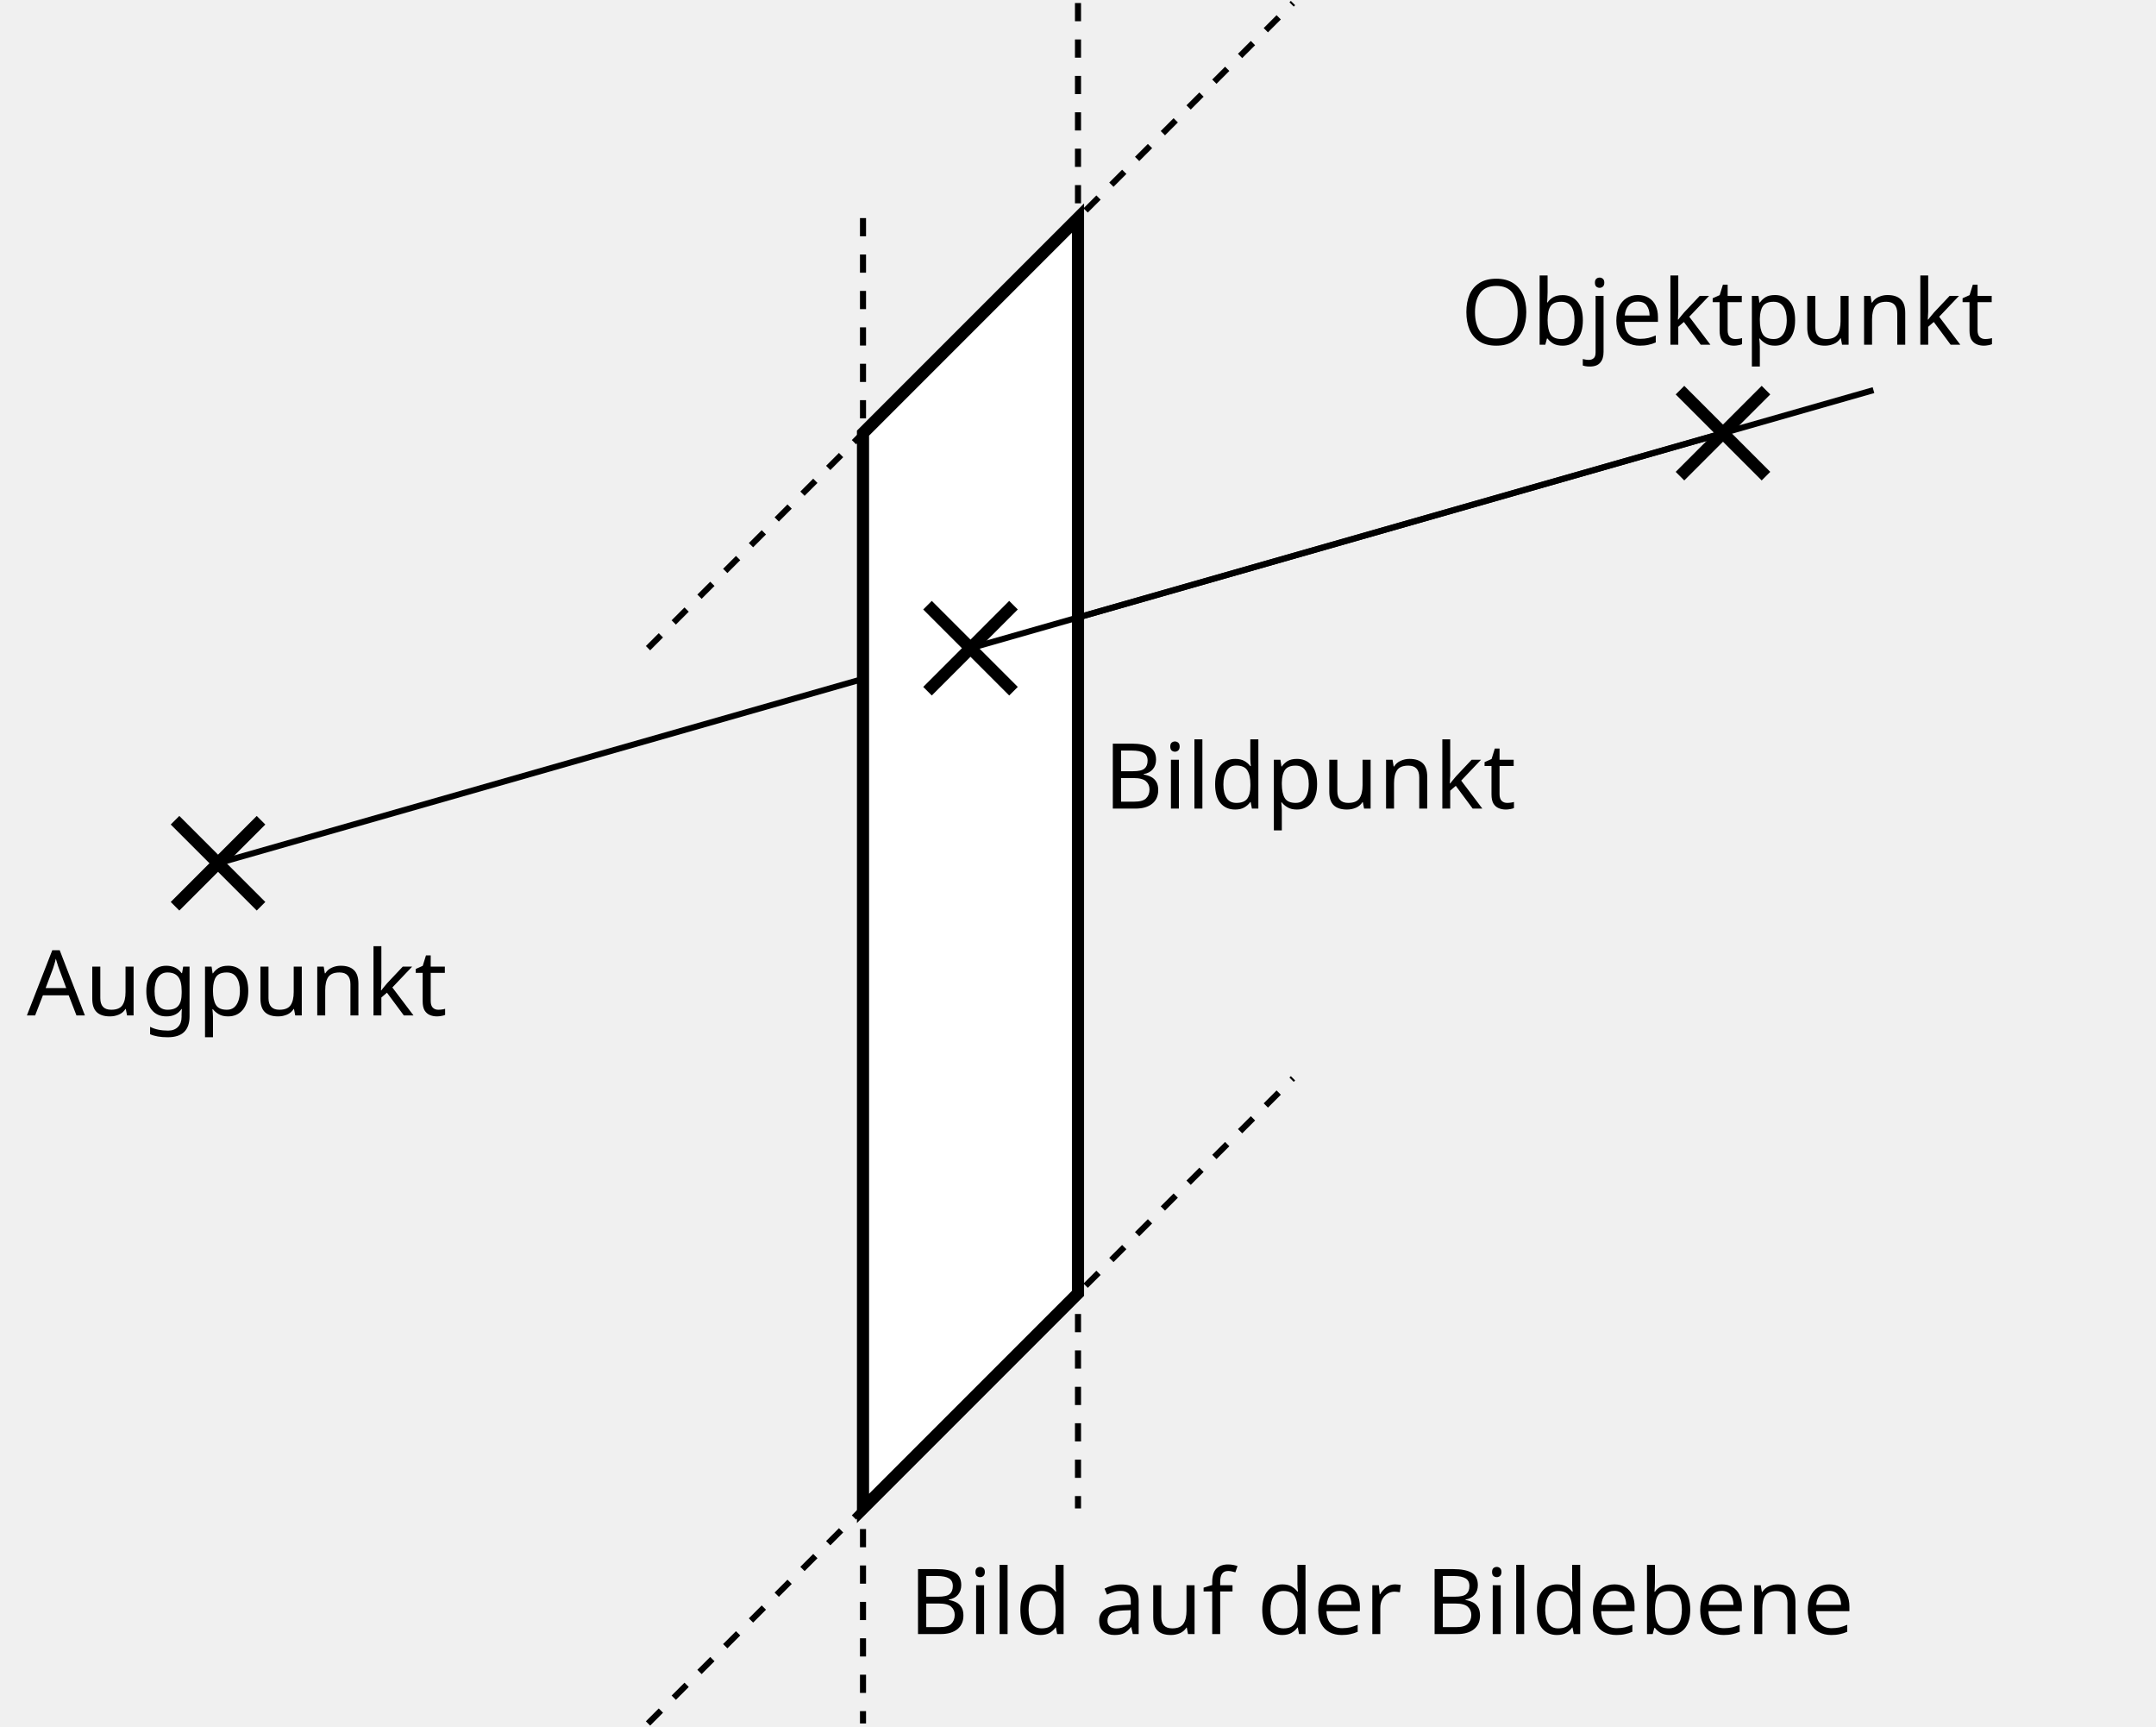
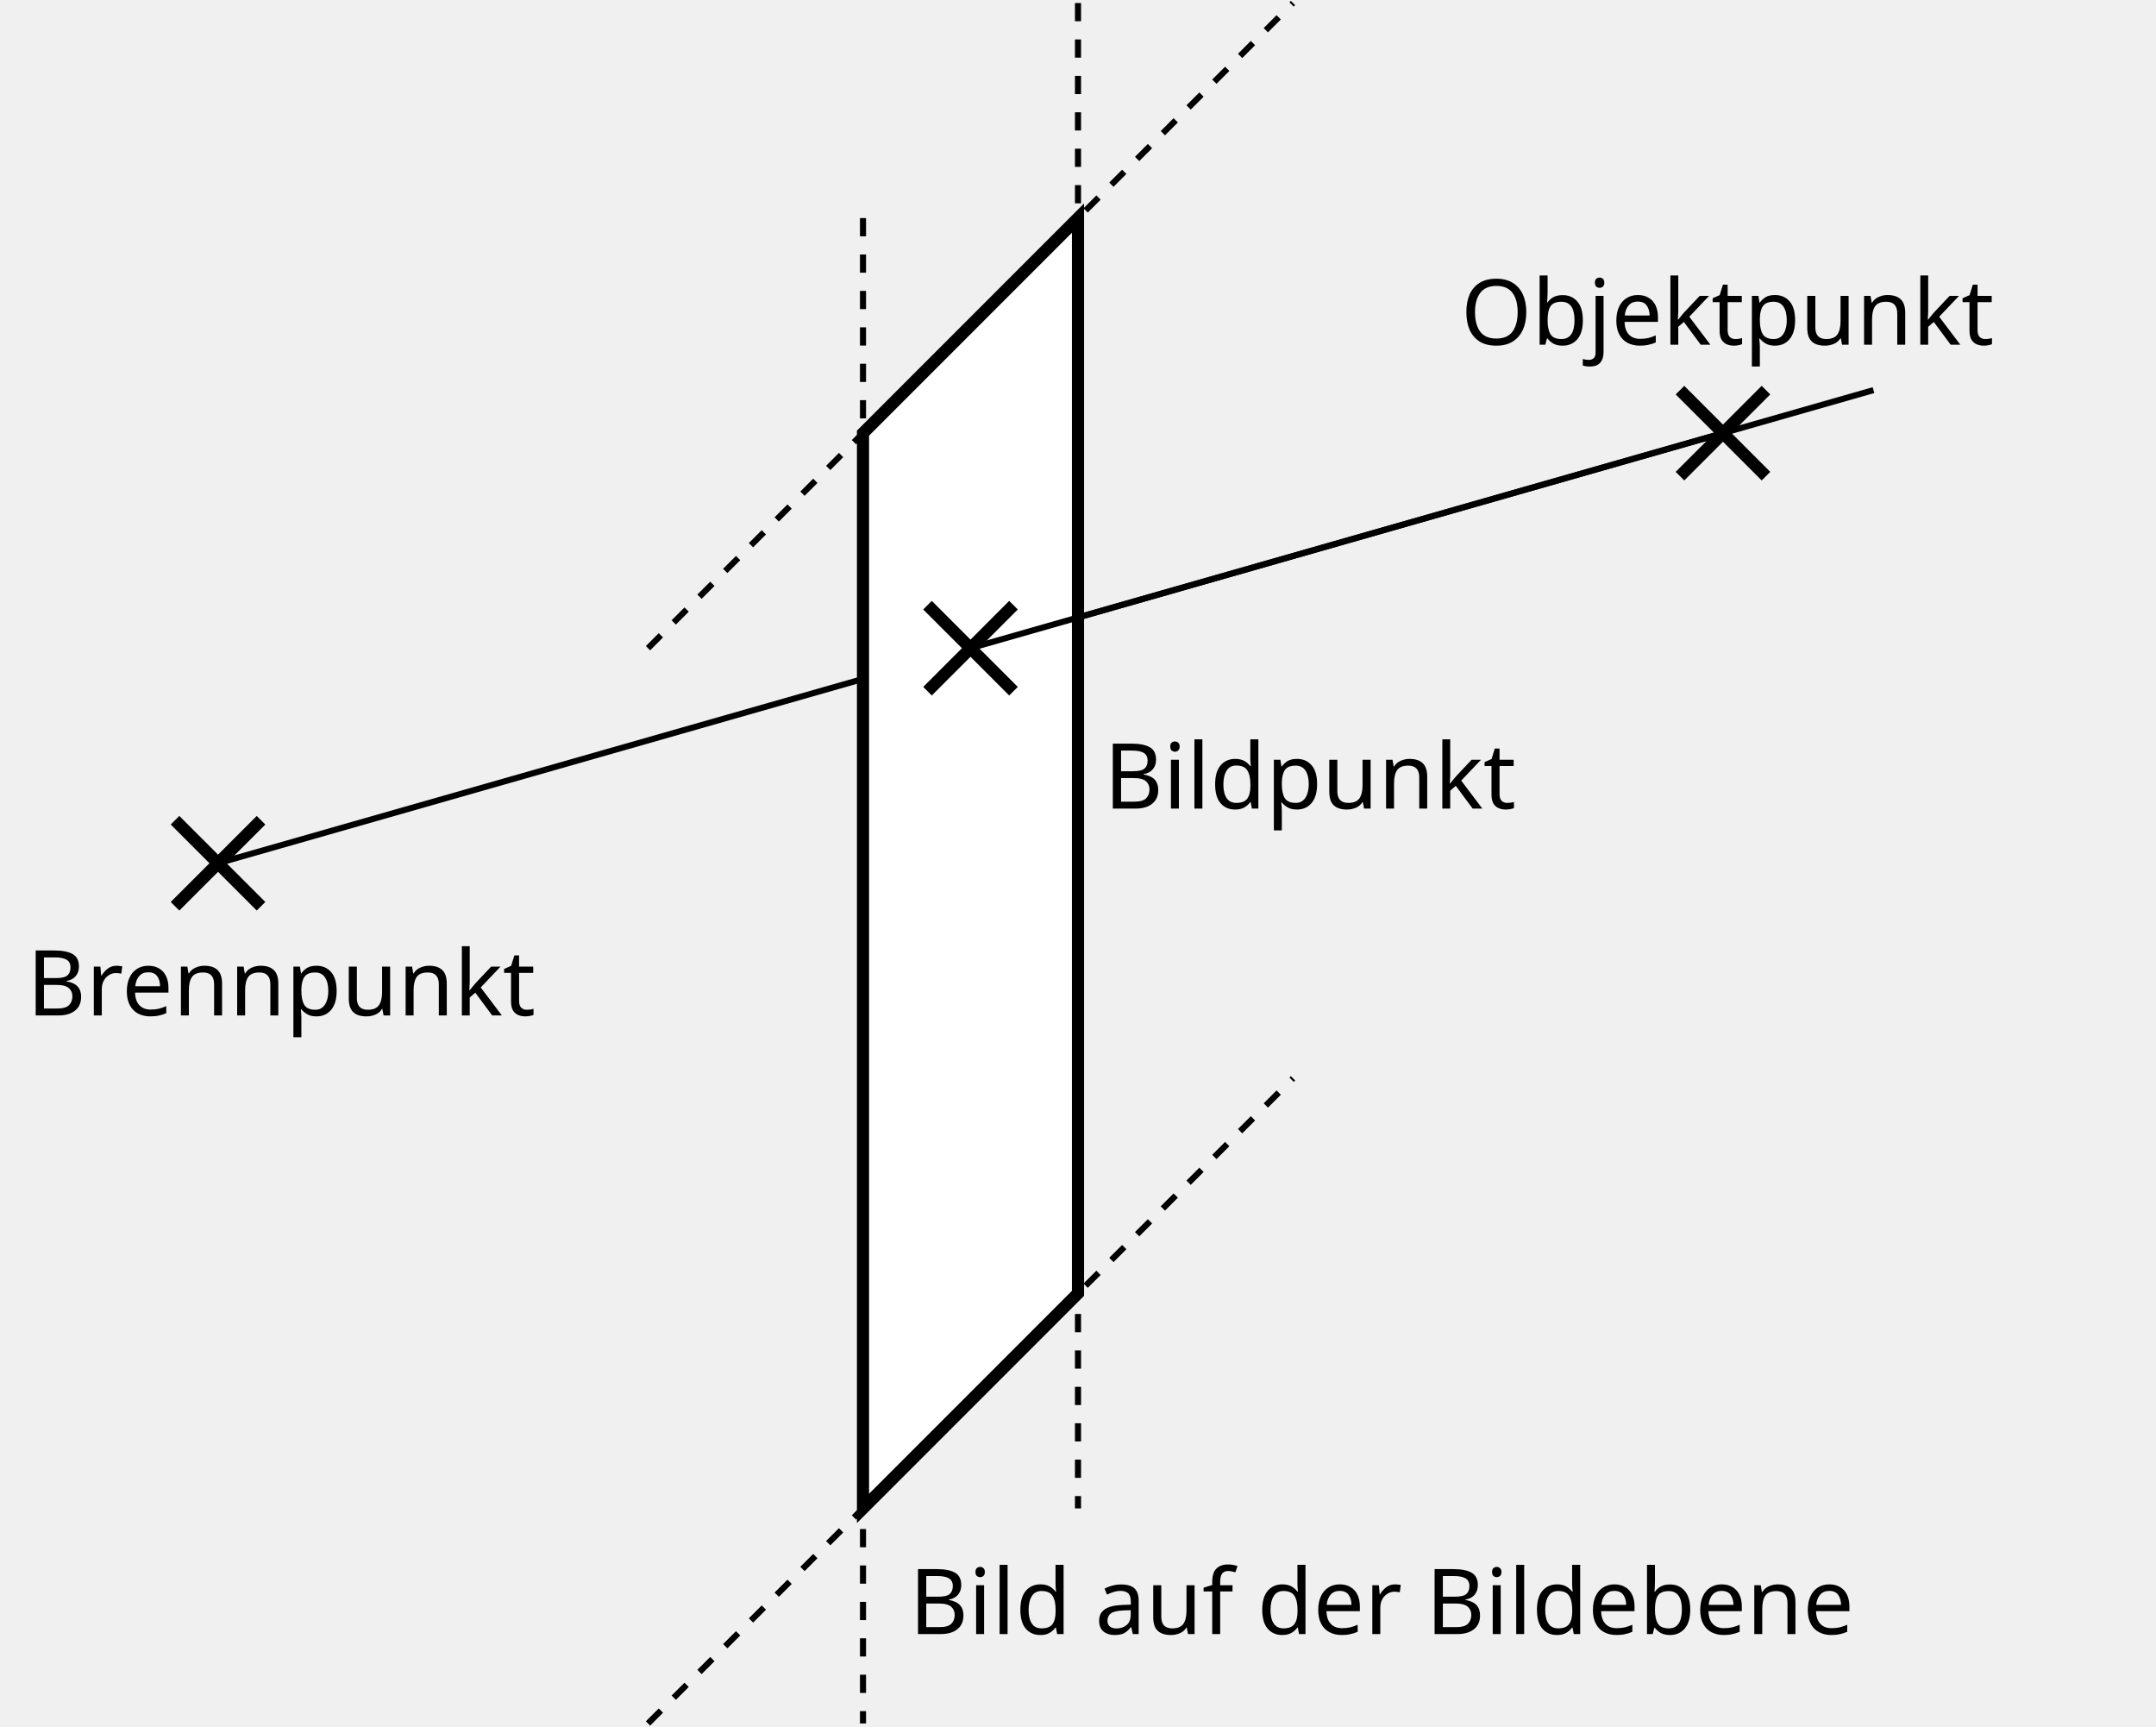
<svg xmlns="http://www.w3.org/2000/svg" width="100.282mm" height="80.282mm" viewBox="0 0 355.331 284.465" id="svg4620" version="1.1">
  <defs id="defs4622" />
  <g id="layer1" transform="translate(-70.36614,11.12993)">
    <g id="g5176" transform="translate(-248.0315,3.4331065e-6)">
      <path id="path5172" d="m 347.244,124.016 14.173,14.173" style="fill:none;fill-rule:evenodd;stroke:#000000;stroke-width:2;stroke-linecap:butt;stroke-linejoin:miter;stroke-miterlimit:4;stroke-dasharray:none;stroke-opacity:1" />
      <path id="path5174" d="m 347.244,138.189 14.173,-14.173" style="fill:none;fill-rule:evenodd;stroke:#000000;stroke-width:2;stroke-linecap:butt;stroke-linejoin:miter;stroke-miterlimit:4;stroke-dasharray:none;stroke-opacity:1" />
    </g>
    <g id="g5242">
      <path style="fill:none;fill-rule:evenodd;stroke:#000000;stroke-width:2;stroke-linecap:butt;stroke-linejoin:miter;stroke-miterlimit:4;stroke-dasharray:none;stroke-opacity:1" d="m 347.244,53.15 14.173,14.173" id="path5182" />
      <path style="fill:none;fill-rule:evenodd;stroke:#000000;stroke-width:2;stroke-linecap:butt;stroke-linejoin:miter;stroke-miterlimit:4;stroke-dasharray:none;stroke-opacity:1" d="m 347.244,67.323 14.173,-14.173" id="path5184" />
    </g>
    <path id="path5202" d="M 177.165,272.835 283.465,166.535" style="fill:none;fill-rule:evenodd;stroke:#000000;stroke-width:1;stroke-linecap:butt;stroke-linejoin:miter;stroke-miterlimit:4;stroke-dasharray:3, 3;stroke-dashoffset:0;stroke-opacity:1" />
    <path id="path5204" d="M 177.165,95.669 283.465,-10.63" style="fill:none;fill-rule:evenodd;stroke:#000000;stroke-width:1;stroke-linecap:butt;stroke-linejoin:miter;stroke-miterlimit:4;stroke-dasharray:3, 3;stroke-dashoffset:0;stroke-opacity:1" />
    <path id="path5206" d="m 248.031,-10.63 0,248.032" style="fill:none;fill-rule:evenodd;stroke:#000000;stroke-width:1;stroke-linecap:butt;stroke-linejoin:miter;stroke-miterlimit:4;stroke-dasharray:3, 3;stroke-dashoffset:0;stroke-opacity:1" />
    <path id="path5208" d="m 212.598,24.803 0,248.032" style="fill:none;fill-rule:evenodd;stroke:#000000;stroke-width:1;stroke-linecap:butt;stroke-linejoin:miter;stroke-miterlimit:4;stroke-dasharray:3, 3;stroke-dashoffset:0;stroke-opacity:1" />
    <path style="fill:none;fill-rule:evenodd;stroke:#000000;stroke-width:1px;stroke-linecap:butt;stroke-linejoin:miter;stroke-opacity:1" d="M 106.299,131.102 379.134,53.15" id="path5186" />
    <path style="fill:#ffffff;fill-rule:evenodd;stroke:#000000;stroke-width:2;stroke-linecap:butt;stroke-linejoin:miter;stroke-miterlimit:4;stroke-dasharray:none;stroke-opacity:1" d="m 212.598,60.236 0,177.165 35.433,-35.433 0,-177.165 z" id="path5170" />
    <path style="fill:none;fill-rule:evenodd;stroke:#000000;stroke-width:1px;stroke-linecap:butt;stroke-linejoin:miter;stroke-opacity:1" d="M 354.331,60.236 230.315,95.669" id="path5188" />
    <g transform="translate(-124.0157,-35.43307)" id="g5194">
      <path style="fill:none;fill-rule:evenodd;stroke:#000000;stroke-width:2;stroke-linecap:butt;stroke-linejoin:miter;stroke-miterlimit:4;stroke-dasharray:none;stroke-opacity:1" d="m 347.244,124.016 14.173,14.173" id="path5196" />
      <path style="fill:none;fill-rule:evenodd;stroke:#000000;stroke-width:2;stroke-linecap:butt;stroke-linejoin:miter;stroke-miterlimit:4;stroke-dasharray:none;stroke-opacity:1" d="m 347.244,138.189 14.173,-14.173" id="path5198" />
    </g>
  </g>
  <g id="layer8" transform="translate(-70.36614,11.12993)">
    <text id="text5216" y="156.178" x="74.795" style="font-style:normal;font-weight:normal;font-size:15px;line-height:125%;font-family:sans-serif;text-align:start;letter-spacing:0px;word-spacing:0px;text-anchor:start;fill:#000000;fill-opacity:1;stroke:none;stroke-width:1px;stroke-linecap:butt;stroke-linejoin:miter;stroke-opacity:1" xml:space="preserve">
-       <tspan y="156.178" x="74.795" id="tspan5218">Augpunkt</tspan>
+       <tspan y="156.178" x="74.795" id="tspan5218">Brennpunkt</tspan>
    </text>
    <text id="text5220" y="45.669" x="311.116" style="font-style:normal;font-weight:normal;font-size:15px;line-height:125%;font-family:sans-serif;text-align:start;letter-spacing:0px;word-spacing:0px;text-anchor:start;fill:#000000;fill-opacity:1;stroke:none;stroke-width:1px;stroke-linecap:butt;stroke-linejoin:miter;stroke-opacity:1" xml:space="preserve">
      <tspan y="45.669" x="311.116" id="tspan5222">Objektpunkt</tspan>
    </text>
    <text id="text5224" y="122.098" x="252.317" style="font-style:normal;font-weight:normal;font-size:15px;line-height:125%;font-family:sans-serif;text-align:start;letter-spacing:0px;word-spacing:0px;text-anchor:start;fill:#000000;fill-opacity:1;stroke:none;stroke-width:1px;stroke-linecap:butt;stroke-linejoin:miter;stroke-opacity:1" xml:space="preserve">
      <tspan y="122.098" x="252.317" id="tspan5226">Bildpunkt</tspan>
    </text>
    <text xml:space="preserve" style="font-style:normal;font-weight:normal;font-size:15px;line-height:125%;font-family:sans-serif;text-align:start;letter-spacing:0px;word-spacing:0px;text-anchor:start;fill:#000000;fill-opacity:1;stroke:none;stroke-width:1px;stroke-linecap:butt;stroke-linejoin:miter;stroke-opacity:1" x="220.211" y="258.107" id="text5252">
      <tspan id="tspan5254" x="220.211" y="258.107">Bild auf der Bildebene</tspan>
    </text>
  </g>
</svg>
